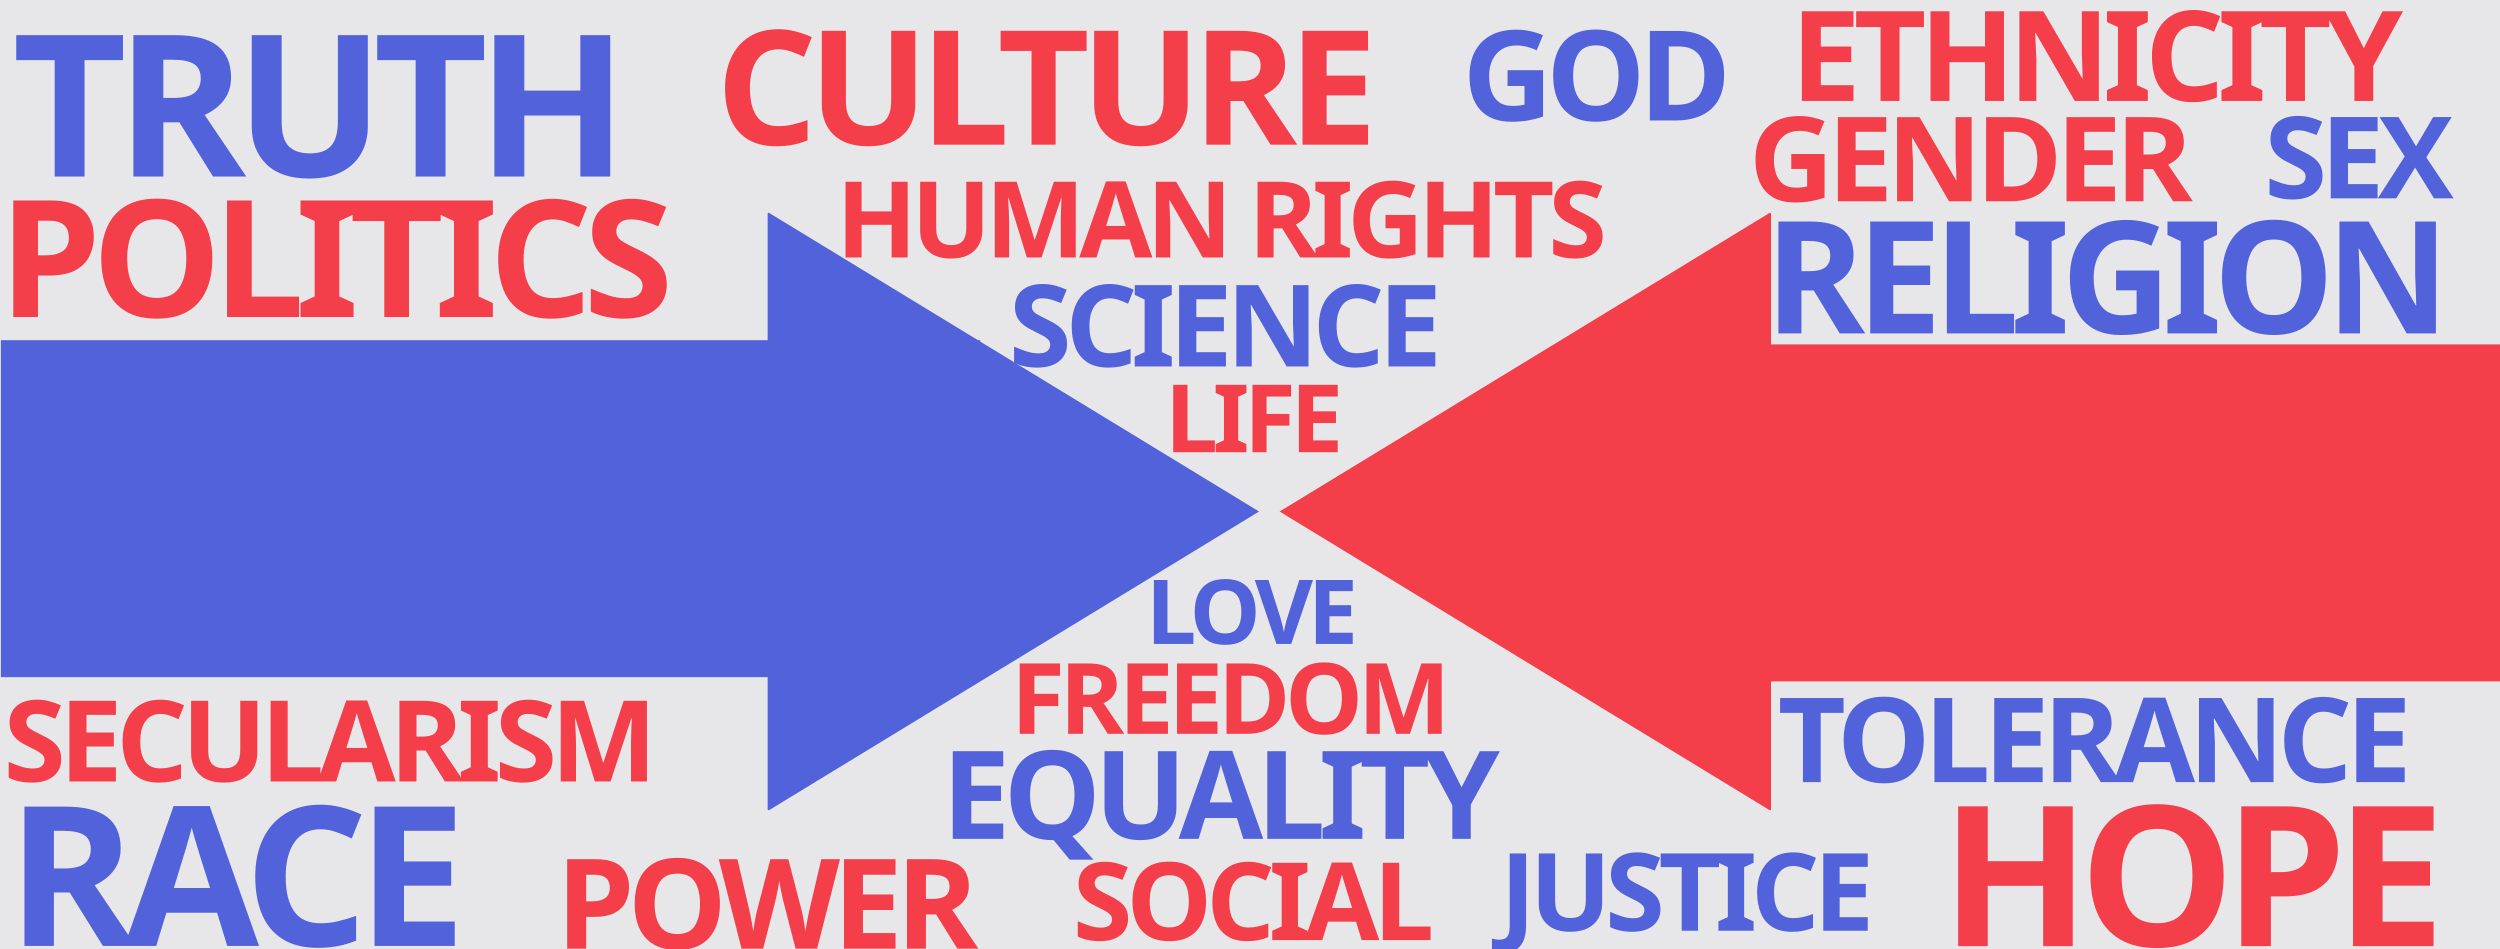
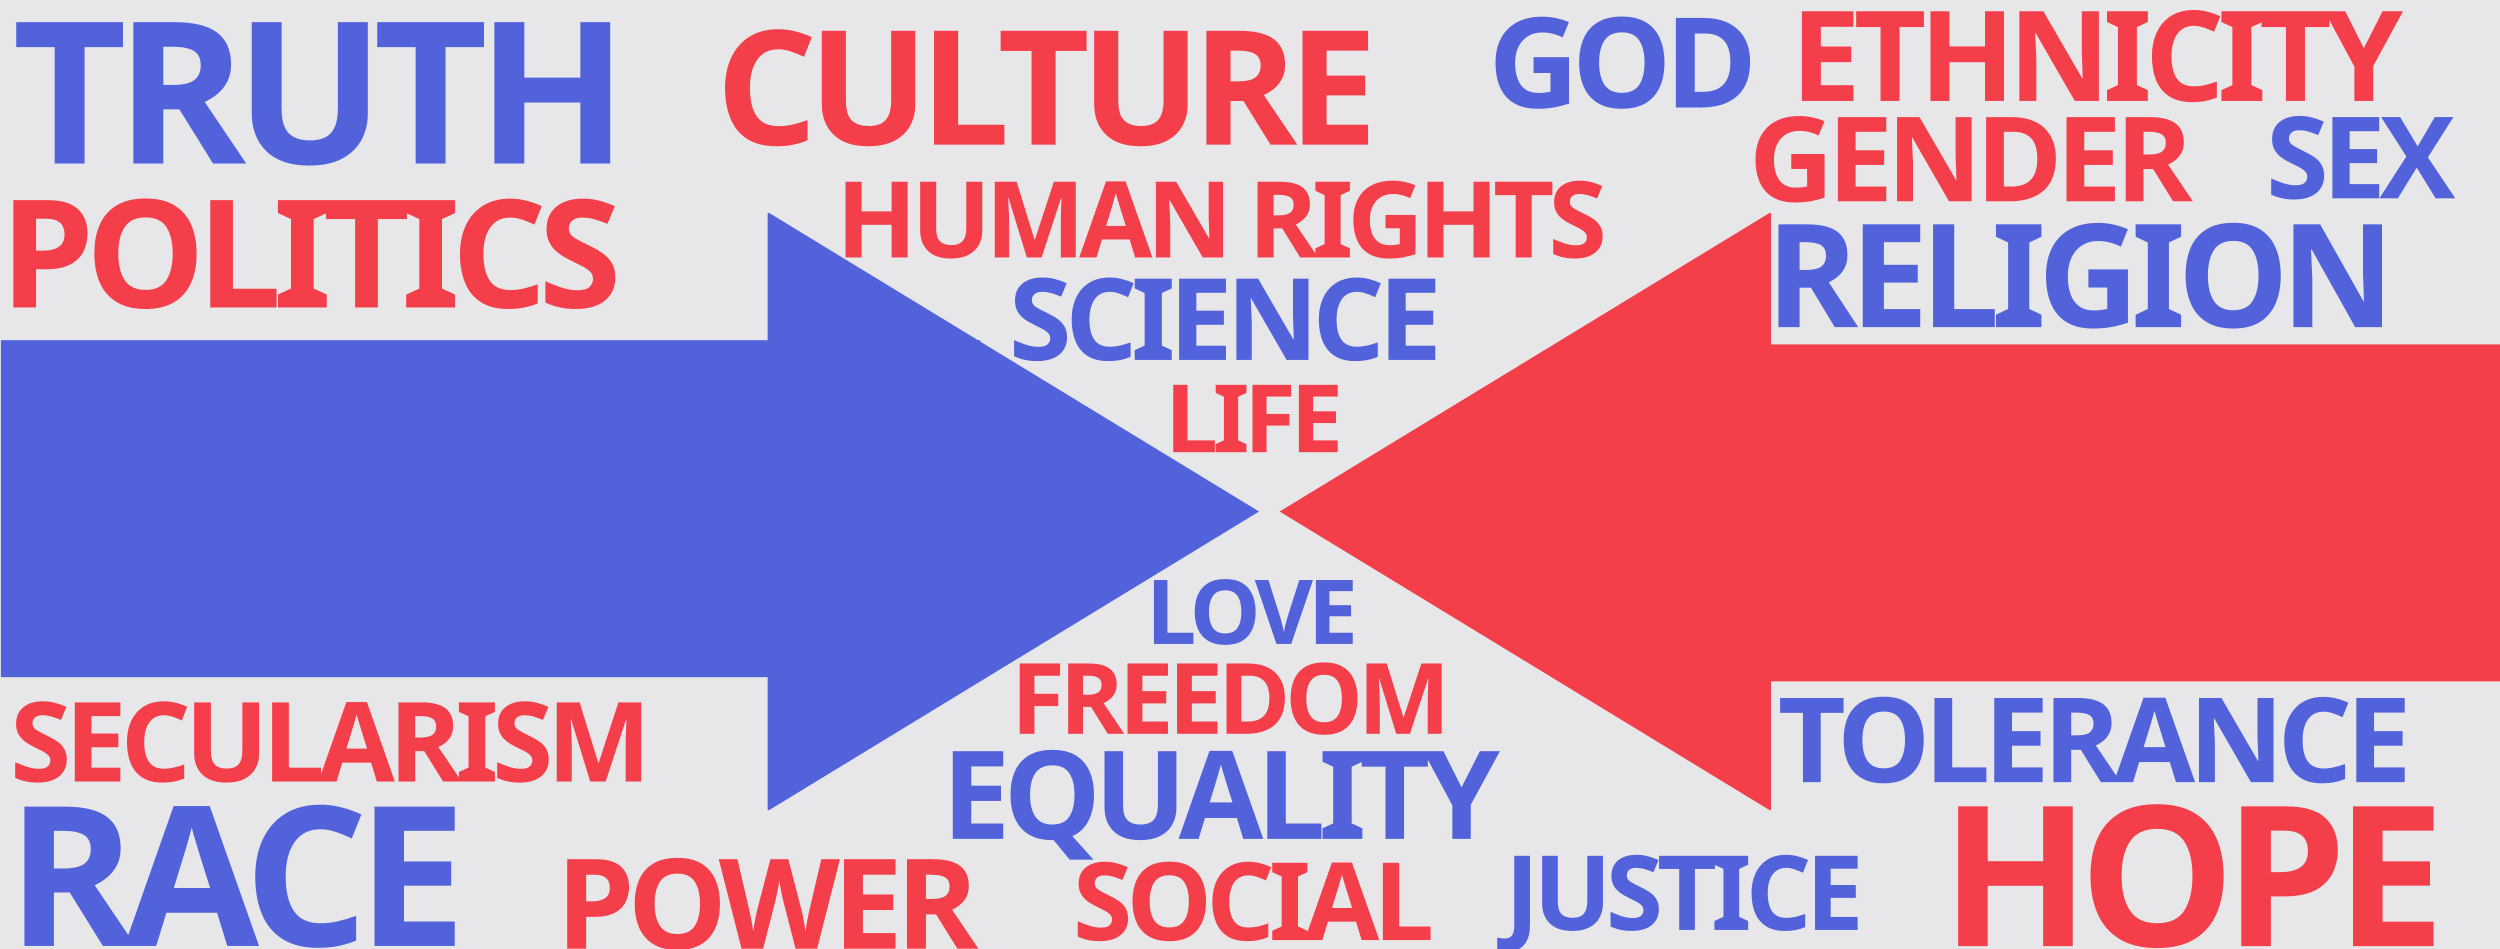
<svg xmlns="http://www.w3.org/2000/svg" width="203.646mm" height="77.302mm" viewBox="0 0 721.581 273.905" id="svg2" version="1.1">
  <defs id="defs4">
    <clipPath clipPathUnits="userSpaceOnUse" id="clipPath4168">
      <rect style="opacity:1;fill:#00c827;fill-opacity:1;stroke:none;stroke-width:22.888;stroke-linejoin:miter;stroke-miterlimit:4;stroke-dasharray:none;stroke-dashoffset:0;stroke-opacity:1" id="rect4170" width="60.916" height="128.138" x="-249.221" y="135.468" transform="matrix(-0.7071068,0.7071068,0.7071068,0.7071068,0,0)" />
    </clipPath>
    <clipPath clipPathUnits="userSpaceOnUse" id="clipPath4168-6">
      <rect style="opacity:1;fill:#00c827;fill-opacity:1;stroke:none;stroke-width:22.888;stroke-linejoin:miter;stroke-miterlimit:4;stroke-dasharray:none;stroke-dashoffset:0;stroke-opacity:1" id="rect4170-7" width="60.916" height="128.138" x="-249.221" y="135.468" transform="matrix(-0.7071068,0.7071068,0.7071068,0.7071068,0,0)" />
    </clipPath>
    <clipPath clipPathUnits="userSpaceOnUse" id="clipPath4168-5">
      <rect style="opacity:1;fill:#00c827;fill-opacity:1;stroke:none;stroke-width:22.888;stroke-linejoin:miter;stroke-miterlimit:4;stroke-dasharray:none;stroke-dashoffset:0;stroke-opacity:1" id="rect4170-5" width="60.916" height="128.138" x="-249.221" y="135.468" transform="matrix(-0.7071068,0.7071068,0.7071068,0.7071068,0,0)" />
    </clipPath>
    <clipPath clipPathUnits="userSpaceOnUse" id="clipPath4168-6-4">
      <rect style="opacity:1;fill:#00c827;fill-opacity:1;stroke:none;stroke-width:22.888;stroke-linejoin:miter;stroke-miterlimit:4;stroke-dasharray:none;stroke-dashoffset:0;stroke-opacity:1" id="rect4170-7-7" width="60.916" height="128.138" x="-249.221" y="135.468" transform="matrix(-0.7071068,0.7071068,0.7071068,0.7071068,0,0)" />
    </clipPath>
    <clipPath clipPathUnits="userSpaceOnUse" id="clipPath4168-9">
      <rect style="opacity:1;fill:#00c827;fill-opacity:1;stroke:none;stroke-width:22.888;stroke-linejoin:miter;stroke-miterlimit:4;stroke-dasharray:none;stroke-dashoffset:0;stroke-opacity:1" id="rect4170-4" width="60.916" height="128.138" x="-249.221" y="135.468" transform="matrix(-0.7071068,0.7071068,0.7071068,0.7071068,0,0)" />
    </clipPath>
    <clipPath clipPathUnits="userSpaceOnUse" id="clipPath4168-6-9">
      <rect style="opacity:1;fill:#00c827;fill-opacity:1;stroke:none;stroke-width:22.888;stroke-linejoin:miter;stroke-miterlimit:4;stroke-dasharray:none;stroke-dashoffset:0;stroke-opacity:1" id="rect4170-7-0" width="60.916" height="128.138" x="-249.221" y="135.468" transform="matrix(-0.7071068,0.7071068,0.7071068,0.7071068,0,0)" />
    </clipPath>
  </defs>
  <g id="layer1" transform="translate(103.8532,-65.9876)">
    <rect style="opacity:1;fill:#e7e7e9;fill-opacity:1;stroke:none;stroke-width:22.888;stroke-linejoin:miter;stroke-miterlimit:4;stroke-dasharray:none;stroke-dashoffset:0;stroke-opacity:1" id="rect5117" width="721.581" height="273.905" x="-103.853" y="65.988" />
    <flowRoot style="font-style:normal;font-weight:normal;font-size:10px;line-height:125%;font-family:sans-serif;letter-spacing:0px;word-spacing:0px;fill:#000000;fill-opacity:1;stroke:none;stroke-width:1px;stroke-linecap:butt;stroke-linejoin:miter;stroke-opacity:1" id="flowRoot4201" xml:space="preserve" transform="matrix(2.407041,0,0,2.407041,-353.4305,-212.788)">
      <flowRegion id="flowRegion4203">
        <rect y="124.362" x="116" height="22" width="64.5" id="rect4205" />
      </flowRegion>
      <flowPara id="flowPara4207" />
    </flowRoot>
-     <g id="g5155" style="fill:#f43e49;fill-opacity:1">
-       <text xml:space="preserve" style="font-style:normal;font-weight:normal;font-size:47.124px;line-height:125%;font-family:sans-serif;letter-spacing:0px;word-spacing:0px;fill:#f43e49;fill-opacity:1;stroke:none;stroke-width:1px;stroke-linecap:butt;stroke-linejoin:miter;stroke-opacity:1" x="-104.251" y="157.494" id="text4547-3">
-         <tspan id="tspan4549-5" x="-104.251" y="157.494" style="font-weight:bold;letter-spacing:-2.705px;word-spacing:0px;fill:#f43e49;fill-opacity:1">POLITICS</tspan>
-       </text>
-       <text xml:space="preserve" style="font-style:normal;font-weight:normal;font-size:28.428px;line-height:125%;font-family:sans-serif;letter-spacing:0px;word-spacing:0px;fill:#f43e49;fill-opacity:1;stroke:none;stroke-width:1px;stroke-linecap:butt;stroke-linejoin:miter;stroke-opacity:1" x="187.914" y="277.79" id="text4547-3-6">
-         <tspan id="tspan4549-5-2" x="187.914" y="277.79" style="font-weight:bold;letter-spacing:-1.632px;word-spacing:0px;fill:#f43e49;fill-opacity:1">FREEDOM</tspan>
-       </text>
-       <text xml:space="preserve" style="font-style:normal;font-weight:normal;font-size:27.253px;line-height:125%;font-family:sans-serif;letter-spacing:0px;word-spacing:0px;fill:#f43e49;fill-opacity:1;stroke:none;stroke-width:1px;stroke-linecap:butt;stroke-linejoin:miter;stroke-opacity:1" x="232.329" y="196.516" id="text4547-3-9-0">
-         <tspan id="tspan4549-5-1-9" x="232.329" y="196.516" style="font-weight:bold;letter-spacing:-1.564px;word-spacing:0px;fill:#f43e49;fill-opacity:1">LIFE</tspan>
-       </text>
-       <text xml:space="preserve" style="font-style:normal;font-weight:normal;font-size:30.628px;line-height:125%;font-family:sans-serif;letter-spacing:0px;word-spacing:0px;fill:#f43e49;fill-opacity:1;stroke:none;stroke-width:1px;stroke-linecap:butt;stroke-linejoin:miter;stroke-opacity:1" x="137.451" y="140.301" id="text4547-3-9-2-3">
-         <tspan id="tspan4549-5-1-7-6" x="137.451" y="140.301" style="font-weight:bold;letter-spacing:-1.758px;word-spacing:0px;fill:#f43e49;fill-opacity:1">HUMAN RIGHTS</tspan>
-       </text>
-       <text xml:space="preserve" style="font-style:normal;font-weight:normal;font-size:32.607px;line-height:125%;font-family:sans-serif;letter-spacing:0px;word-spacing:0px;fill:#f43e49;fill-opacity:1;stroke:none;stroke-width:1px;stroke-linecap:butt;stroke-linejoin:miter;stroke-opacity:1" x="-102.845" y="291.548" id="text4547-3-9-2-6">
-         <tspan id="tspan4549-5-1-7-1" x="-102.845" y="291.548" style="font-weight:bold;letter-spacing:-1.872px;word-spacing:0px;fill:#f43e49;fill-opacity:1">SECULARISM</tspan>
-       </text>
-       <text xml:space="preserve" style="font-style:normal;font-weight:normal;font-size:56.507px;line-height:125%;font-family:sans-serif;letter-spacing:0px;word-spacing:0px;fill:#f43e49;fill-opacity:1;stroke:none;stroke-width:1px;stroke-linecap:butt;stroke-linejoin:miter;stroke-opacity:1" x="456.26" y="339.072" id="text4547-3-9-2-92">
-         <tspan id="tspan4549-5-1-7-28" x="456.26" y="339.072" style="font-weight:bold;letter-spacing:-3.244px;word-spacing:0px;fill:#f43e49;fill-opacity:1">HOPE</tspan>
-       </text>
-       <text xml:space="preserve" style="font-style:normal;font-weight:normal;font-size:31.222px;line-height:125%;font-family:sans-serif;letter-spacing:0px;word-spacing:0px;fill:#f43e49;fill-opacity:1;stroke:none;stroke-width:1px;stroke-linecap:butt;stroke-linejoin:miter;stroke-opacity:1" x="205.79" y="337.326" id="text4547-3-9-2-97">
-         <tspan id="tspan4549-5-1-7-36" x="205.79" y="337.326" style="font-weight:bold;letter-spacing:-1.792px;word-spacing:0px;fill:#f43e49;fill-opacity:1">SOCIAL</tspan>
-       </text>
-       <text xml:space="preserve" style="font-style:normal;font-weight:normal;font-size:34.004px;line-height:125%;font-family:sans-serif;letter-spacing:0px;word-spacing:0px;fill:#f43e49;fill-opacity:1;stroke:none;stroke-width:1px;stroke-linecap:butt;stroke-linejoin:miter;stroke-opacity:1" x="400.883" y="124.084" id="text4547-3-9-2-3-3">
-         <tspan id="tspan4549-5-1-7-6-1" x="400.883" y="124.084" style="font-weight:bold;letter-spacing:-1.952px;word-spacing:0px;fill:#f43e49;fill-opacity:1">GENDER</tspan>
-       </text>
-       <text xml:space="preserve" style="font-style:normal;font-weight:normal;font-size:36.169px;line-height:125%;font-family:sans-serif;letter-spacing:0px;word-spacing:0px;fill:#f43e49;fill-opacity:1;stroke:none;stroke-width:1px;stroke-linecap:butt;stroke-linejoin:miter;stroke-opacity:1" x="56.609" y="339.815" id="text4547-3-9-2-4">
-         <tspan id="tspan4549-5-1-7-50" x="56.609" y="339.815" style="font-weight:bold;letter-spacing:-2.076px;word-spacing:0px;fill:#f43e49;fill-opacity:1">POWER</tspan>
-       </text>
-       <text xml:space="preserve" style="font-style:normal;font-weight:normal;font-size:46.033px;line-height:125%;font-family:sans-serif;letter-spacing:0px;word-spacing:0px;fill:#f43e49;fill-opacity:1;stroke:none;stroke-width:1px;stroke-linecap:butt;stroke-linejoin:miter;stroke-opacity:1" x="102.755" y="107.744" id="text4547-3-9-2-36">
-         <tspan id="tspan4549-5-1-7-10" x="102.755" y="107.744" style="font-weight:bold;letter-spacing:-2.643px;word-spacing:0px;fill:#f43e49;fill-opacity:1">CULTURE</tspan>
-       </text>
-       <text xml:space="preserve" style="font-style:normal;font-weight:normal;font-size:36.254px;line-height:125%;font-family:sans-serif;letter-spacing:0px;word-spacing:0px;fill:#f43e49;fill-opacity:1;stroke:none;stroke-width:1px;stroke-linecap:butt;stroke-linejoin:miter;stroke-opacity:1" x="412.956" y="95.117" id="text4547-3-9-2-36-6">
-         <tspan id="tspan4549-5-1-7-10-3" x="412.956" y="95.117" style="font-weight:bold;letter-spacing:-2.081px;word-spacing:0px;fill:#f43e49;fill-opacity:1">ETHNICITY</tspan>
-       </text>
-       <g transform="matrix(2.407041,0,0,2.407041,-353.4305,-212.788)" style="fill:#f43e49;fill-opacity:1" id="g4193">
-         <rect style="opacity:1;fill:#f43e49;fill-opacity:1;stroke:none;stroke-width:22.888;stroke-linejoin:miter;stroke-miterlimit:4;stroke-dasharray:none;stroke-dashoffset:0;stroke-opacity:1" id="rect4147-3" width="96.975" height="40.406" x="306.96" y="157.115" />
-         <rect style="opacity:1;fill:#f43e49;fill-opacity:1;stroke:none;stroke-width:22.888;stroke-linejoin:miter;stroke-miterlimit:4;stroke-dasharray:none;stroke-dashoffset:0;stroke-opacity:1" id="rect4164-5" width="76.266" height="76.266" x="231.933" y="-34.535" transform="matrix(-0.7709736,-0.4698737,0.7709736,-0.4698737,521.3635,305.7415)" clip-path="url(#clipPath4168-6)" />
-       </g>
+     <text xml:space="preserve" style="font-style:normal;font-weight:normal;font-size:43.411px;line-height:125%;font-family:sans-serif;letter-spacing:0px;word-spacing:0px;fill:#f43e49;fill-opacity:1;stroke:none;stroke-width:0.921px;stroke-linecap:butt;stroke-linejoin:miter;stroke-opacity:1" x="-103.906" y="154.738" id="text4547-3">
+       <tspan id="tspan4549-5" x="-103.906" y="154.738" style="font-weight:bold;letter-spacing:-2.492px;word-spacing:0px;fill:#f43e49;fill-opacity:1;stroke-width:0.921px">POLITICS</tspan>
+     </text>
+     <text xml:space="preserve" style="font-style:normal;font-weight:normal;font-size:28.428px;line-height:125%;font-family:sans-serif;letter-spacing:0px;word-spacing:0px;fill:#f43e49;fill-opacity:1;stroke:none;stroke-width:1px;stroke-linecap:butt;stroke-linejoin:miter;stroke-opacity:1" x="187.914" y="277.79" id="text4547-3-6">
+       <tspan id="tspan4549-5-2" x="187.914" y="277.79" style="font-weight:bold;letter-spacing:-1.632px;word-spacing:0px;fill:#f43e49;fill-opacity:1">FREEDOM</tspan>
+     </text>
+     <text xml:space="preserve" style="font-style:normal;font-weight:normal;font-size:27.253px;line-height:125%;font-family:sans-serif;letter-spacing:0px;word-spacing:0px;fill:#f43e49;fill-opacity:1;stroke:none;stroke-width:1px;stroke-linecap:butt;stroke-linejoin:miter;stroke-opacity:1" x="232.329" y="196.516" id="text4547-3-9-0">
+       <tspan id="tspan4549-5-1-9" x="232.329" y="196.516" style="font-weight:bold;letter-spacing:-1.564px;word-spacing:0px;fill:#f43e49;fill-opacity:1">LIFE</tspan>
+     </text>
+     <text xml:space="preserve" style="font-style:normal;font-weight:normal;font-size:30.628px;line-height:125%;font-family:sans-serif;letter-spacing:0px;word-spacing:0px;fill:#f43e49;fill-opacity:1;stroke:none;stroke-width:1px;stroke-linecap:butt;stroke-linejoin:miter;stroke-opacity:1" x="137.451" y="140.301" id="text4547-3-9-2-3">
+       <tspan id="tspan4549-5-1-7-6" x="137.451" y="140.301" style="font-weight:bold;letter-spacing:-1.758px;word-spacing:0px;fill:#f43e49;fill-opacity:1">HUMAN RIGHTS</tspan>
+     </text>
+     <text xml:space="preserve" style="font-style:normal;font-weight:normal;font-size:31.987px;line-height:125%;font-family:sans-serif;letter-spacing:0px;word-spacing:0px;fill:#f43e49;fill-opacity:1;stroke:none;stroke-width:0.981px;stroke-linecap:butt;stroke-linejoin:miter;stroke-opacity:1" x="-100.937" y="291.557" id="text4547-3-9-2-6">
+       <tspan id="tspan4549-5-1-7-1" x="-100.937" y="291.557" style="font-weight:bold;letter-spacing:-1.836px;word-spacing:0px;fill:#f43e49;fill-opacity:1;stroke-width:0.981px">SECULARISM</tspan>
+     </text>
+     <text xml:space="preserve" style="font-style:normal;font-weight:normal;font-size:56.507px;line-height:125%;font-family:sans-serif;letter-spacing:0px;word-spacing:0px;fill:#f43e49;fill-opacity:1;stroke:none;stroke-width:1px;stroke-linecap:butt;stroke-linejoin:miter;stroke-opacity:1" x="456.26" y="339.072" id="text4547-3-9-2-92">
+       <tspan id="tspan4549-5-1-7-28" x="456.26" y="339.072" style="font-weight:bold;letter-spacing:-3.244px;word-spacing:0px;fill:#f43e49;fill-opacity:1">HOPE</tspan>
+     </text>
+     <text xml:space="preserve" style="font-style:normal;font-weight:normal;font-size:31.222px;line-height:125%;font-family:sans-serif;letter-spacing:0px;word-spacing:0px;fill:#f43e49;fill-opacity:1;stroke:none;stroke-width:1px;stroke-linecap:butt;stroke-linejoin:miter;stroke-opacity:1" x="205.79" y="337.326" id="text4547-3-9-2-97">
+       <tspan id="tspan4549-5-1-7-36" x="205.79" y="337.326" style="font-weight:bold;letter-spacing:-1.792px;word-spacing:0px;fill:#f43e49;fill-opacity:1">SOCIAL</tspan>
+     </text>
+     <text xml:space="preserve" style="font-style:normal;font-weight:normal;font-size:34.004px;line-height:125%;font-family:sans-serif;letter-spacing:0px;word-spacing:0px;fill:#f43e49;fill-opacity:1;stroke:none;stroke-width:1px;stroke-linecap:butt;stroke-linejoin:miter;stroke-opacity:1" x="400.883" y="124.084" id="text4547-3-9-2-3-3">
+       <tspan id="tspan4549-5-1-7-6-1" x="400.883" y="124.084" style="font-weight:bold;letter-spacing:-1.952px;word-spacing:0px;fill:#f43e49;fill-opacity:1">GENDER</tspan>
+     </text>
+     <text xml:space="preserve" style="font-style:normal;font-weight:normal;font-size:36.169px;line-height:125%;font-family:sans-serif;letter-spacing:0px;word-spacing:0px;fill:#f43e49;fill-opacity:1;stroke:none;stroke-width:1px;stroke-linecap:butt;stroke-linejoin:miter;stroke-opacity:1" x="56.609" y="339.815" id="text4547-3-9-2-4">
+       <tspan id="tspan4549-5-1-7-50" x="56.609" y="339.815" style="font-weight:bold;letter-spacing:-2.076px;word-spacing:0px;fill:#f43e49;fill-opacity:1">POWER</tspan>
+     </text>
+     <text xml:space="preserve" style="font-style:normal;font-weight:normal;font-size:46.033px;line-height:125%;font-family:sans-serif;letter-spacing:0px;word-spacing:0px;fill:#f43e49;fill-opacity:1;stroke:none;stroke-width:1px;stroke-linecap:butt;stroke-linejoin:miter;stroke-opacity:1" x="102.755" y="107.744" id="text4547-3-9-2-36">
+       <tspan id="tspan4549-5-1-7-10" x="102.755" y="107.744" style="font-weight:bold;letter-spacing:-2.643px;word-spacing:0px;fill:#f43e49;fill-opacity:1">CULTURE</tspan>
+     </text>
+     <text xml:space="preserve" style="font-style:normal;font-weight:normal;font-size:36.254px;line-height:125%;font-family:sans-serif;letter-spacing:0px;word-spacing:0px;fill:#f43e49;fill-opacity:1;stroke:none;stroke-width:1px;stroke-linecap:butt;stroke-linejoin:miter;stroke-opacity:1" x="412.956" y="95.117" id="text4547-3-9-2-36-6">
+       <tspan id="tspan4549-5-1-7-10-3" x="412.956" y="95.117" style="font-weight:bold;letter-spacing:-2.081px;word-spacing:0px;fill:#f43e49;fill-opacity:1">ETHNICITY</tspan>
+     </text>
+     <g transform="matrix(2.407041,0,0,2.407041,-353.4305,-212.788)" style="fill:#f43e49;fill-opacity:1" id="g4193">
+       <rect style="opacity:1;fill:#f43e49;fill-opacity:1;stroke:none;stroke-width:22.888;stroke-linejoin:miter;stroke-miterlimit:4;stroke-dasharray:none;stroke-dashoffset:0;stroke-opacity:1" id="rect4147-3" width="96.975" height="40.406" x="306.96" y="157.115" />
+       <rect style="opacity:1;fill:#f43e49;fill-opacity:1;stroke:none;stroke-width:22.888;stroke-linejoin:miter;stroke-miterlimit:4;stroke-dasharray:none;stroke-dashoffset:0;stroke-opacity:1" id="rect4164-5" width="76.266" height="76.266" x="231.933" y="-34.535" transform="matrix(-0.7709736,-0.4698737,0.7709736,-0.4698737,521.3635,305.7415)" clip-path="url(#clipPath4168-6)" />
    </g>
-     <g id="g5130" style="fill:#5162db;fill-opacity:1">
-       <g transform="matrix(2.407041,0,0,2.407041,-353.4305,-212.788)" id="g5028" style="fill:#5162db;fill-opacity:1">
-         <rect style="opacity:1;fill:#5162db;fill-opacity:1;stroke:none;stroke-width:22.888;stroke-linejoin:miter;stroke-miterlimit:4;stroke-dasharray:none;stroke-dashoffset:0;stroke-opacity:1" id="rect4147" width="117.43" height="40.406" x="103.793" y="156.609" />
-         <rect style="opacity:1;fill:#5162db;fill-opacity:1;stroke:none;stroke-width:22.888;stroke-linejoin:miter;stroke-miterlimit:4;stroke-dasharray:none;stroke-dashoffset:0;stroke-opacity:1" id="rect4164" width="76.266" height="76.266" x="231.933" y="-34.535" transform="matrix(0.7709736,0.4698737,-0.7709736,0.4698737,-9.576144,48.56662)" clip-path="url(#clipPath4168)" />
-       </g>
-       <text xml:space="preserve" style="font-style:normal;font-weight:normal;font-size:25.851px;line-height:125%;font-family:sans-serif;letter-spacing:0px;word-spacing:0px;fill:#5162db;fill-opacity:1;stroke:none;stroke-width:1px;stroke-linecap:butt;stroke-linejoin:miter;stroke-opacity:1" x="226.874" y="251.852" id="text4547-3-9">
-         <tspan id="tspan4549-5-1" x="226.874" y="251.852" style="font-weight:bold;letter-spacing:-1.484px;word-spacing:0px;fill:#5162db;fill-opacity:1">LOVE</tspan>
-       </text>
-       <text xml:space="preserve" style="font-style:normal;font-weight:normal;font-size:34.004px;line-height:125%;font-family:sans-serif;letter-spacing:0px;word-spacing:0px;fill:#5162db;fill-opacity:1;stroke:none;stroke-width:1px;stroke-linecap:butt;stroke-linejoin:miter;stroke-opacity:1" x="409.252" y="291.734" id="text4547-3-9-2-0">
-         <tspan id="tspan4549-5-1-7-62" x="409.252" y="291.734" style="font-weight:bold;letter-spacing:-1.952px;word-spacing:0px;fill:#5162db;fill-opacity:1">TOLERANCE</tspan>
-       </text>
-       <text xml:space="preserve" style="font-style:normal;font-weight:normal;font-size:44.616px;line-height:125%;font-family:sans-serif;letter-spacing:0px;word-spacing:0px;fill:#5162db;fill-opacity:1;stroke:none;stroke-width:1px;stroke-linecap:butt;stroke-linejoin:miter;stroke-opacity:1" x="411.311" y="159.927" id="text4547-3-9-2-8" transform="scale(0.9858655,1.014337)">
-         <tspan id="tspan4549-5-1-7-7" x="411.311" y="159.927" style="font-weight:bold;letter-spacing:-2.561px;word-spacing:0px;fill:#5162db;fill-opacity:1">RELIGION</tspan>
-       </text>
-       <text xml:space="preserve" style="font-style:normal;font-weight:normal;font-size:35.428px;line-height:125%;font-family:sans-serif;letter-spacing:0px;word-spacing:0px;fill:#5162db;fill-opacity:1;stroke:none;stroke-width:1px;stroke-linecap:butt;stroke-linejoin:miter;stroke-opacity:1" x="167.959" y="308.109" id="text4547-3-9-2-9">
-         <tspan id="tspan4549-5-1-7-2" x="167.959" y="308.109" style="font-weight:bold;letter-spacing:-2.034px;word-spacing:0px;fill:#5162db;fill-opacity:1">EQUALITY</tspan>
-       </text>
-       <text xml:space="preserve" style="font-style:normal;font-weight:normal;font-size:32.879px;line-height:125%;font-family:sans-serif;letter-spacing:0px;word-spacing:0px;fill:#5162db;fill-opacity:1;stroke:none;stroke-width:1px;stroke-linecap:butt;stroke-linejoin:miter;stroke-opacity:1" x="187.333" y="171.756" id="text4547-3-9-2-02">
-         <tspan id="tspan4549-5-1-7-3" x="187.333" y="171.756" style="font-weight:bold;letter-spacing:-1.887px;word-spacing:0px;fill:#5162db;fill-opacity:1">SCIENCE</tspan>
-       </text>
-       <text xml:space="preserve" style="font-style:normal;font-weight:normal;font-size:57.158px;line-height:125%;font-family:sans-serif;letter-spacing:0px;word-spacing:0px;fill:#5162db;fill-opacity:1;stroke:none;stroke-width:1px;stroke-linecap:butt;stroke-linejoin:miter;stroke-opacity:1" x="-100.308" y="116.947" id="text4547-3-9-2-7">
-         <tspan id="tspan4549-5-1-7-5" x="-100.308" y="116.947" style="font-weight:bold;letter-spacing:-3.281px;word-spacing:0px;fill:#5162db;fill-opacity:1">TRUTH</tspan>
-       </text>
-       <text xml:space="preserve" style="font-style:normal;font-weight:normal;font-size:32.866px;line-height:125%;font-family:sans-serif;letter-spacing:0px;word-spacing:0px;fill:#5162db;fill-opacity:1;stroke:none;stroke-width:1px;stroke-linecap:butt;stroke-linejoin:miter;stroke-opacity:1" x="549.704" y="123.239" id="text4547-3-9-2-1">
-         <tspan id="tspan4549-5-1-7-29" x="549.704" y="123.239" style="font-weight:bold;letter-spacing:-1.887px;word-spacing:0px;fill:#5162db;fill-opacity:1">SEX</tspan>
-       </text>
-       <text xml:space="preserve" style="font-style:normal;font-weight:normal;font-size:56.299px;line-height:125%;font-family:sans-serif;letter-spacing:0px;word-spacing:0px;fill:#5162db;fill-opacity:1;stroke:none;stroke-width:1px;stroke-linecap:butt;stroke-linejoin:miter;stroke-opacity:1" x="-101.86" y="339.007" id="text4547-3-9-2-94">
-         <tspan id="tspan4549-5-1-7-78" x="-101.86" y="339.007" style="font-weight:bold;letter-spacing:-3.232px;word-spacing:0px;fill:#5162db;fill-opacity:1">RACE</tspan>
-       </text>
-       <text xml:space="preserve" style="font-style:normal;font-weight:normal;font-size:36.203px;line-height:125%;font-family:sans-serif;letter-spacing:0px;word-spacing:0px;fill:#5162db;fill-opacity:1;stroke:none;stroke-width:1px;stroke-linecap:butt;stroke-linejoin:miter;stroke-opacity:1" x="318.212" y="100.763" id="text4547-3-9-2-36-2">
-         <tspan id="tspan4549-5-1-7-10-0" x="318.212" y="100.763" style="font-weight:bold;letter-spacing:-2.078px;word-spacing:0px;fill:#5162db;fill-opacity:1">GOD</tspan>
-       </text>
-       <text xml:space="preserve" style="font-style:normal;font-weight:normal;font-size:31.222px;line-height:125%;font-family:sans-serif;letter-spacing:0px;word-spacing:0px;fill:#5162db;fill-opacity:1;stroke:none;stroke-width:1px;stroke-linecap:butt;stroke-linejoin:miter;stroke-opacity:1" x="329.084" y="334.623" id="text4547-3-9-2-97-6">
-         <tspan id="tspan4549-5-1-7-36-1" x="329.084" y="334.623" style="font-weight:bold;letter-spacing:-1.792px;word-spacing:0px;fill:#5162db;fill-opacity:1">JUSTICE</tspan>
-       </text>
+     <g transform="matrix(2.407041,0,0,2.407041,-353.4305,-212.788)" id="g5028" style="fill:#5162db;fill-opacity:1">
+       <rect style="opacity:1;fill:#5162db;fill-opacity:1;stroke:none;stroke-width:22.888;stroke-linejoin:miter;stroke-miterlimit:4;stroke-dasharray:none;stroke-dashoffset:0;stroke-opacity:1" id="rect4147" width="117.43" height="40.406" x="103.793" y="156.609" />
+       <rect style="opacity:1;fill:#5162db;fill-opacity:1;stroke:none;stroke-width:22.888;stroke-linejoin:miter;stroke-miterlimit:4;stroke-dasharray:none;stroke-dashoffset:0;stroke-opacity:1" id="rect4164" width="76.266" height="76.266" x="231.933" y="-34.535" transform="matrix(0.7709736,0.4698737,-0.7709736,0.4698737,-9.576144,48.56662)" clip-path="url(#clipPath4168)" />
    </g>
+     <text xml:space="preserve" style="font-style:normal;font-weight:normal;font-size:25.851px;line-height:125%;font-family:sans-serif;letter-spacing:0px;word-spacing:0px;fill:#5162db;fill-opacity:1;stroke:none;stroke-width:1px;stroke-linecap:butt;stroke-linejoin:miter;stroke-opacity:1" x="226.874" y="251.852" id="text4547-3-9">
+       <tspan id="tspan4549-5-1" x="226.874" y="251.852" style="font-weight:bold;letter-spacing:-1.484px;word-spacing:0px;fill:#5162db;fill-opacity:1">LOVE</tspan>
+     </text>
+     <text xml:space="preserve" style="font-style:normal;font-weight:normal;font-size:34.004px;line-height:125%;font-family:sans-serif;letter-spacing:0px;word-spacing:0px;fill:#5162db;fill-opacity:1;stroke:none;stroke-width:1px;stroke-linecap:butt;stroke-linejoin:miter;stroke-opacity:1" x="409.252" y="291.734" id="text4547-3-9-2-0">
+       <tspan id="tspan4549-5-1-7-62" x="409.252" y="291.734" style="font-weight:bold;letter-spacing:-1.952px;word-spacing:0px;fill:#5162db;fill-opacity:1">TOLERANCE</tspan>
+     </text>
+     <text xml:space="preserve" style="font-style:normal;font-weight:normal;font-size:40.955px;line-height:125%;font-family:sans-serif;letter-spacing:0px;word-spacing:0px;fill:#5162db;fill-opacity:1;stroke:none;stroke-width:0.918px;stroke-linecap:butt;stroke-linejoin:miter;stroke-opacity:1" x="411.651" y="158.134" id="text4547-3-9-2-8" transform="scale(0.9858655,1.014337)">
+       <tspan id="tspan4549-5-1-7-7" x="411.651" y="158.134" style="font-weight:bold;letter-spacing:-2.351px;word-spacing:0px;fill:#5162db;fill-opacity:1;stroke-width:0.918px">RELIGION</tspan>
+     </text>
+     <text xml:space="preserve" style="font-style:normal;font-weight:normal;font-size:35.428px;line-height:125%;font-family:sans-serif;letter-spacing:0px;word-spacing:0px;fill:#5162db;fill-opacity:1;stroke:none;stroke-width:1px;stroke-linecap:butt;stroke-linejoin:miter;stroke-opacity:1" x="167.959" y="308.109" id="text4547-3-9-2-9">
+       <tspan id="tspan4549-5-1-7-2" x="167.959" y="308.109" style="font-weight:bold;letter-spacing:-2.034px;word-spacing:0px;fill:#5162db;fill-opacity:1">EQUALITY</tspan>
+     </text>
+     <text xml:space="preserve" style="font-style:normal;font-weight:normal;font-size:32.879px;line-height:125%;font-family:sans-serif;letter-spacing:0px;word-spacing:0px;fill:#5162db;fill-opacity:1;stroke:none;stroke-width:1px;stroke-linecap:butt;stroke-linejoin:miter;stroke-opacity:1" x="187.333" y="169.881" id="text4547-3-9-2-02">
+       <tspan id="tspan4549-5-1-7-3" x="187.333" y="169.881" style="font-weight:bold;letter-spacing:-1.887px;word-spacing:0px;fill:#5162db;fill-opacity:1">SCIENCE</tspan>
+     </text>
+     <text xml:space="preserve" style="font-style:normal;font-weight:normal;font-size:57.158px;line-height:125%;font-family:sans-serif;letter-spacing:0px;word-spacing:0px;fill:#5162db;fill-opacity:1;stroke:none;stroke-width:1px;stroke-linecap:butt;stroke-linejoin:miter;stroke-opacity:1" x="-100.308" y="113.197" id="text4547-3-9-2-7">
+       <tspan id="tspan4549-5-1-7-5" x="-100.308" y="113.197" style="font-weight:bold;letter-spacing:-3.281px;word-spacing:0px;fill:#5162db;fill-opacity:1">TRUTH</tspan>
+     </text>
+     <text xml:space="preserve" style="font-style:normal;font-weight:normal;font-size:32.866px;line-height:125%;font-family:sans-serif;letter-spacing:0px;word-spacing:0px;fill:#5162db;fill-opacity:1;stroke:none;stroke-width:1px;stroke-linecap:butt;stroke-linejoin:miter;stroke-opacity:1" x="550.173" y="123.239" id="text4547-3-9-2-1">
+       <tspan id="tspan4549-5-1-7-29" x="550.173" y="123.239" style="font-weight:bold;letter-spacing:-1.887px;word-spacing:0px;fill:#5162db;fill-opacity:1">SEX</tspan>
+     </text>
+     <text xml:space="preserve" style="font-style:normal;font-weight:normal;font-size:56.299px;line-height:125%;font-family:sans-serif;letter-spacing:0px;word-spacing:0px;fill:#5162db;fill-opacity:1;stroke:none;stroke-width:1px;stroke-linecap:butt;stroke-linejoin:miter;stroke-opacity:1" x="-101.86" y="339.007" id="text4547-3-9-2-94">
+       <tspan id="tspan4549-5-1-7-78" x="-101.86" y="339.007" style="font-weight:bold;letter-spacing:-3.232px;word-spacing:0px;fill:#5162db;fill-opacity:1">RACE</tspan>
+     </text>
+     <text xml:space="preserve" style="font-style:normal;font-weight:normal;font-size:36.203px;line-height:125%;font-family:sans-serif;letter-spacing:0px;word-spacing:0px;fill:#5162db;fill-opacity:1;stroke:none;stroke-width:1px;stroke-linecap:butt;stroke-linejoin:miter;stroke-opacity:1" x="325.712" y="97.013" id="text4547-3-9-2-36-2">
+       <tspan id="tspan4549-5-1-7-10-0" x="325.712" y="97.013" style="font-weight:bold;letter-spacing:-2.078px;word-spacing:0px;fill:#5162db;fill-opacity:1">GOD</tspan>
+     </text>
+     <text xml:space="preserve" style="font-style:normal;font-weight:normal;font-size:29.945px;line-height:125%;font-family:sans-serif;letter-spacing:0px;word-spacing:0px;fill:#5162db;fill-opacity:1;stroke:none;stroke-width:0.959px;stroke-linecap:butt;stroke-linejoin:miter;stroke-opacity:1" x="330.517" y="334.394" id="text4547-3-9-2-97-6">
+       <tspan id="tspan4549-5-1-7-36-1" x="330.517" y="334.394" style="font-weight:bold;letter-spacing:-1.719px;word-spacing:0px;fill:#5162db;fill-opacity:1;stroke-width:0.959px">JUSTICE</tspan>
+     </text>
  </g>
</svg>
